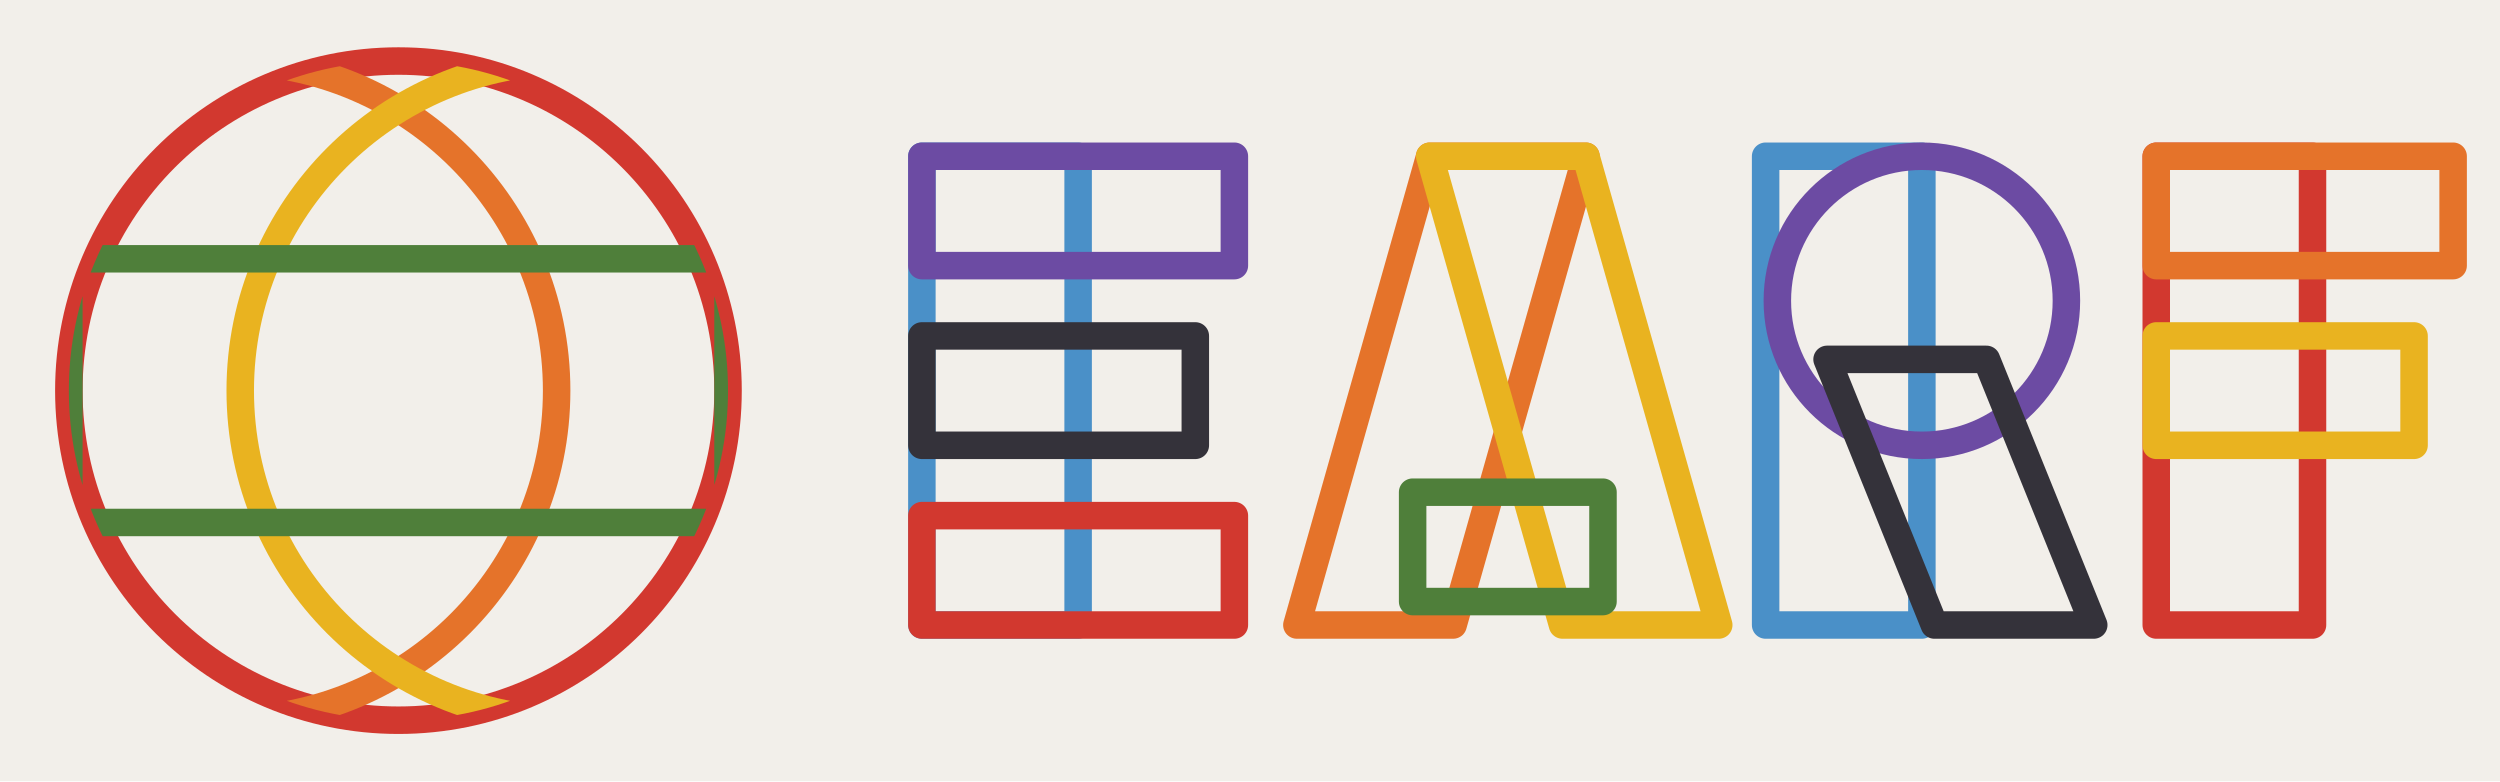
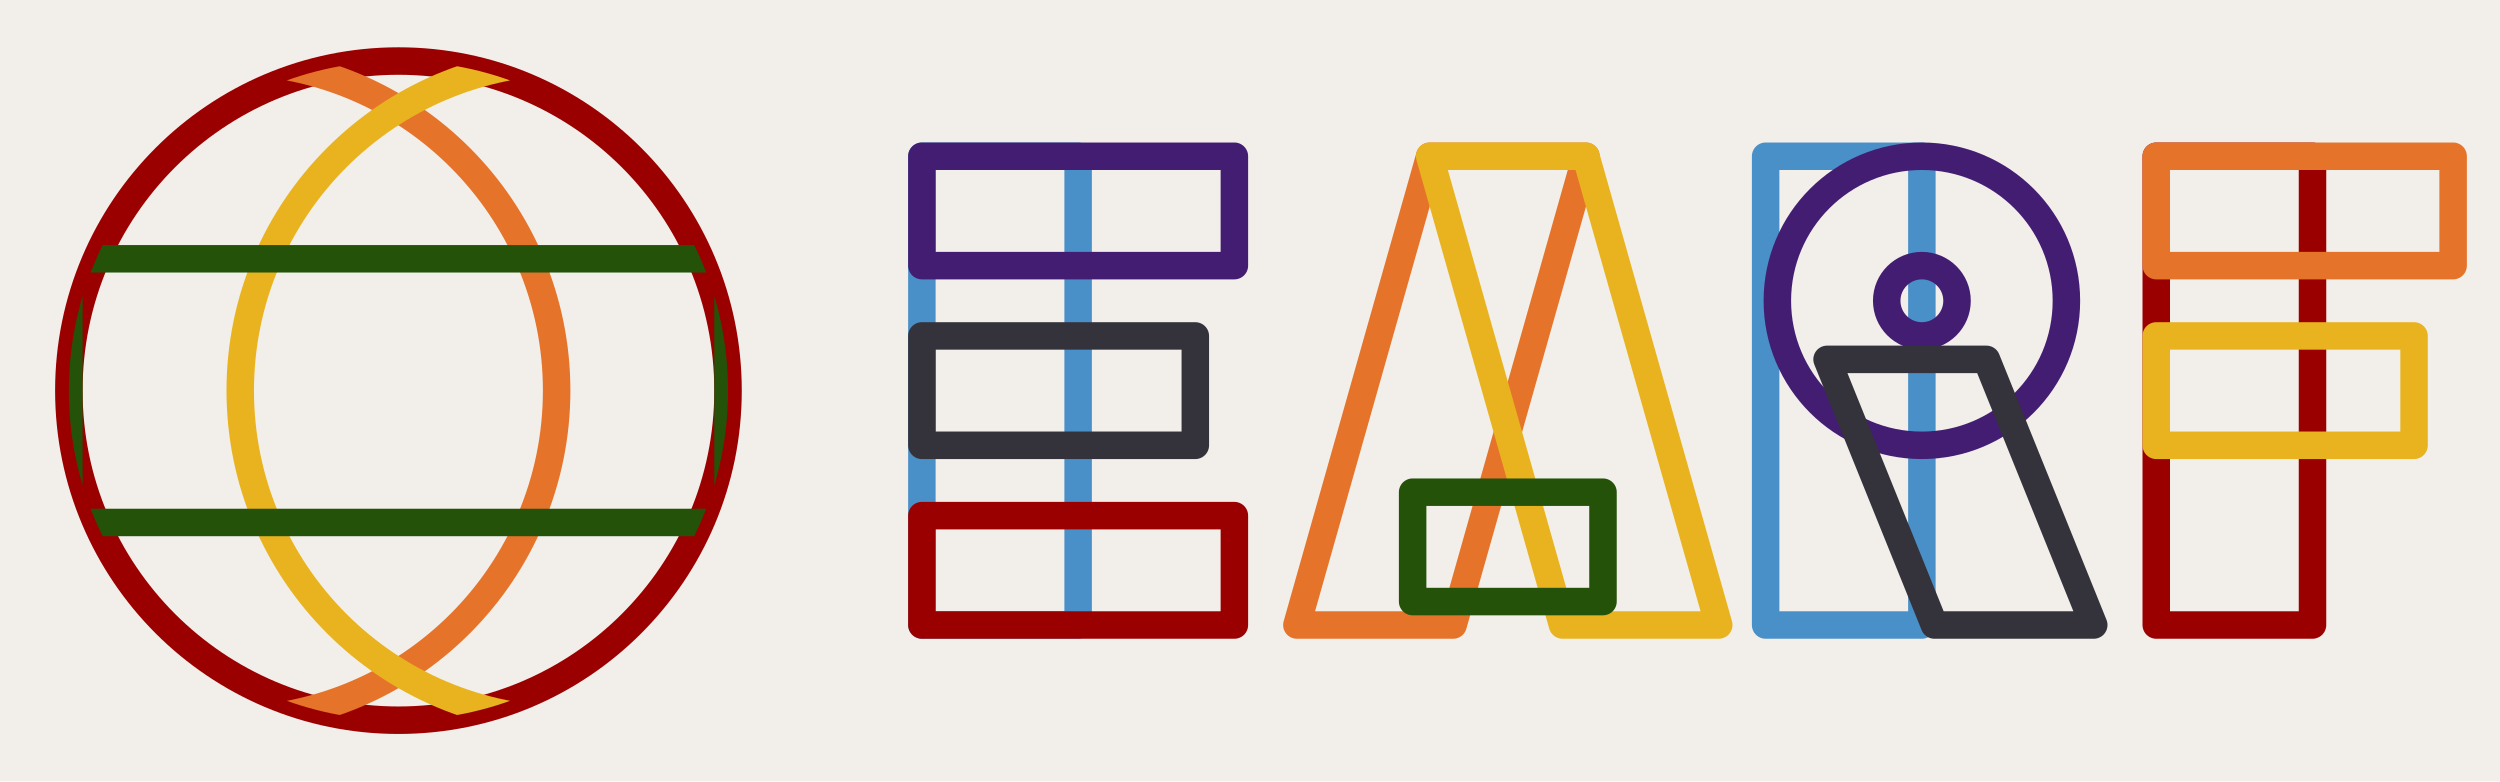
<svg xmlns="http://www.w3.org/2000/svg" viewBox="-30 -100 1600 500" width="1600" height="500">
  <rect x="-30" y="-100" width="1600" height="500" fill="#F2EFEA" />
  <defs>
    <clipPath id="cut">
      <circle cx="225" cy="150" r="210.938" />
    </clipPath>
  </defs>
-   <circle cx="225" cy="150" r="210.938" fill="none" stroke="#D2382F" stroke-width="17.6" stroke-linejoin="round" />
+   <circle cx="225" cy="150" r="210.938" fill="none" stroke="#9B0000" stroke-width="17.6" stroke-linejoin="round" />
  <g clip-path="url(#cut)">
    <circle cx="115.313" cy="150" r="210.938" fill="none" stroke="#E5732A" stroke-width="17.6" stroke-linejoin="round" />
  </g>
  <g clip-path="url(#cut)">
    <circle cx="334.688" cy="150" r="210.938" fill="none" stroke="#E9B320" stroke-width="17.6" stroke-linejoin="round" />
  </g>
  <g clip-path="url(#cut)">
-     <rect x="14.062" y="65.625" width="421.875" height="168.75" fill="none" stroke="#4F7F3A" stroke-width="17.6" stroke-linejoin="round" />
+     <rect x="14.062" y="65.625" width="421.875" height="168.75" fill="none" stroke="#245208" stroke-width="17.6" stroke-linejoin="round" />
  </g>
  <rect x="560" y="0" width="100" height="300" fill="none" stroke="#4A90C8" stroke-width="17.6" stroke-linejoin="round" />
-   <rect x="560" y="0" width="200" height="70" fill="none" stroke="#6C4BA3" stroke-width="17.6" stroke-linejoin="round" />
+   <rect x="560" y="0" width="200" height="70" fill="none" stroke="#421D72" stroke-width="17.6" stroke-linejoin="round" />
  <rect x="560" y="115" width="175" height="70" fill="none" stroke="#34323A" stroke-width="17.6" stroke-linejoin="round" />
-   <rect x="560" y="230" width="200" height="70" fill="none" stroke="#D2382F" stroke-width="17.6" stroke-linejoin="round" />
+   <rect x="560" y="230" width="200" height="70" fill="none" stroke="#9B0000" stroke-width="17.6" stroke-linejoin="round" />
  <polygon points="800,300 900,300 985,0 885,0" fill="none" stroke="#E5732A" stroke-width="17.6" stroke-linejoin="round" />
  <polygon points="970,300 1070,300 985,0 885,0" fill="none" stroke="#E9B320" stroke-width="17.6" stroke-linejoin="round" />
-   <rect x="874.083" y="215" width="121.833" height="70" fill="none" stroke="#4F7F3A" stroke-width="17.6" stroke-linejoin="round" />
+   <rect x="874.083" y="215" width="121.833" height="70" fill="none" stroke="#245208" stroke-width="17.6" stroke-linejoin="round" />
  <rect x="1100" y="0" width="100" height="300" fill="none" stroke="#4A90C8" stroke-width="17.6" stroke-linejoin="round" />
-   <circle cx="1200" cy="92.5" r="92.5" fill="none" stroke="#6C4BA3" stroke-width="17.6" stroke-linejoin="round" />
+   <path d="M1107.5 92.5A92.5 92.5 0 1 0 1292.5 92.5A92.5 92.5 0 1 0 1107.5 92.5ZM1177.5 92.5A22.5 22.5 0 1 0 1222.5 92.5A22.5 22.5 0 1 0 1177.5 92.5Z" fill-rule="evenodd" fill="none" stroke="#421D72" stroke-width="17.6" stroke-linejoin="round" />
  <polygon points="1208,300 1310,300 1241.32,130 1139.32,130" fill="none" stroke="#34323A" stroke-width="17.6" stroke-linejoin="round" />
-   <rect x="1350" y="0" width="100" height="300" fill="none" stroke="#D2382F" stroke-width="17.6" stroke-linejoin="round" />
+   <rect x="1350" y="0" width="100" height="300" fill="none" stroke="#9B0000" stroke-width="17.6" stroke-linejoin="round" />
  <rect x="1350" y="0" width="190" height="70" fill="none" stroke="#E5732A" stroke-width="17.6" stroke-linejoin="round" />
  <rect x="1350" y="115" width="165" height="70" fill="none" stroke="#E9B320" stroke-width="17.6" stroke-linejoin="round" />
</svg>
